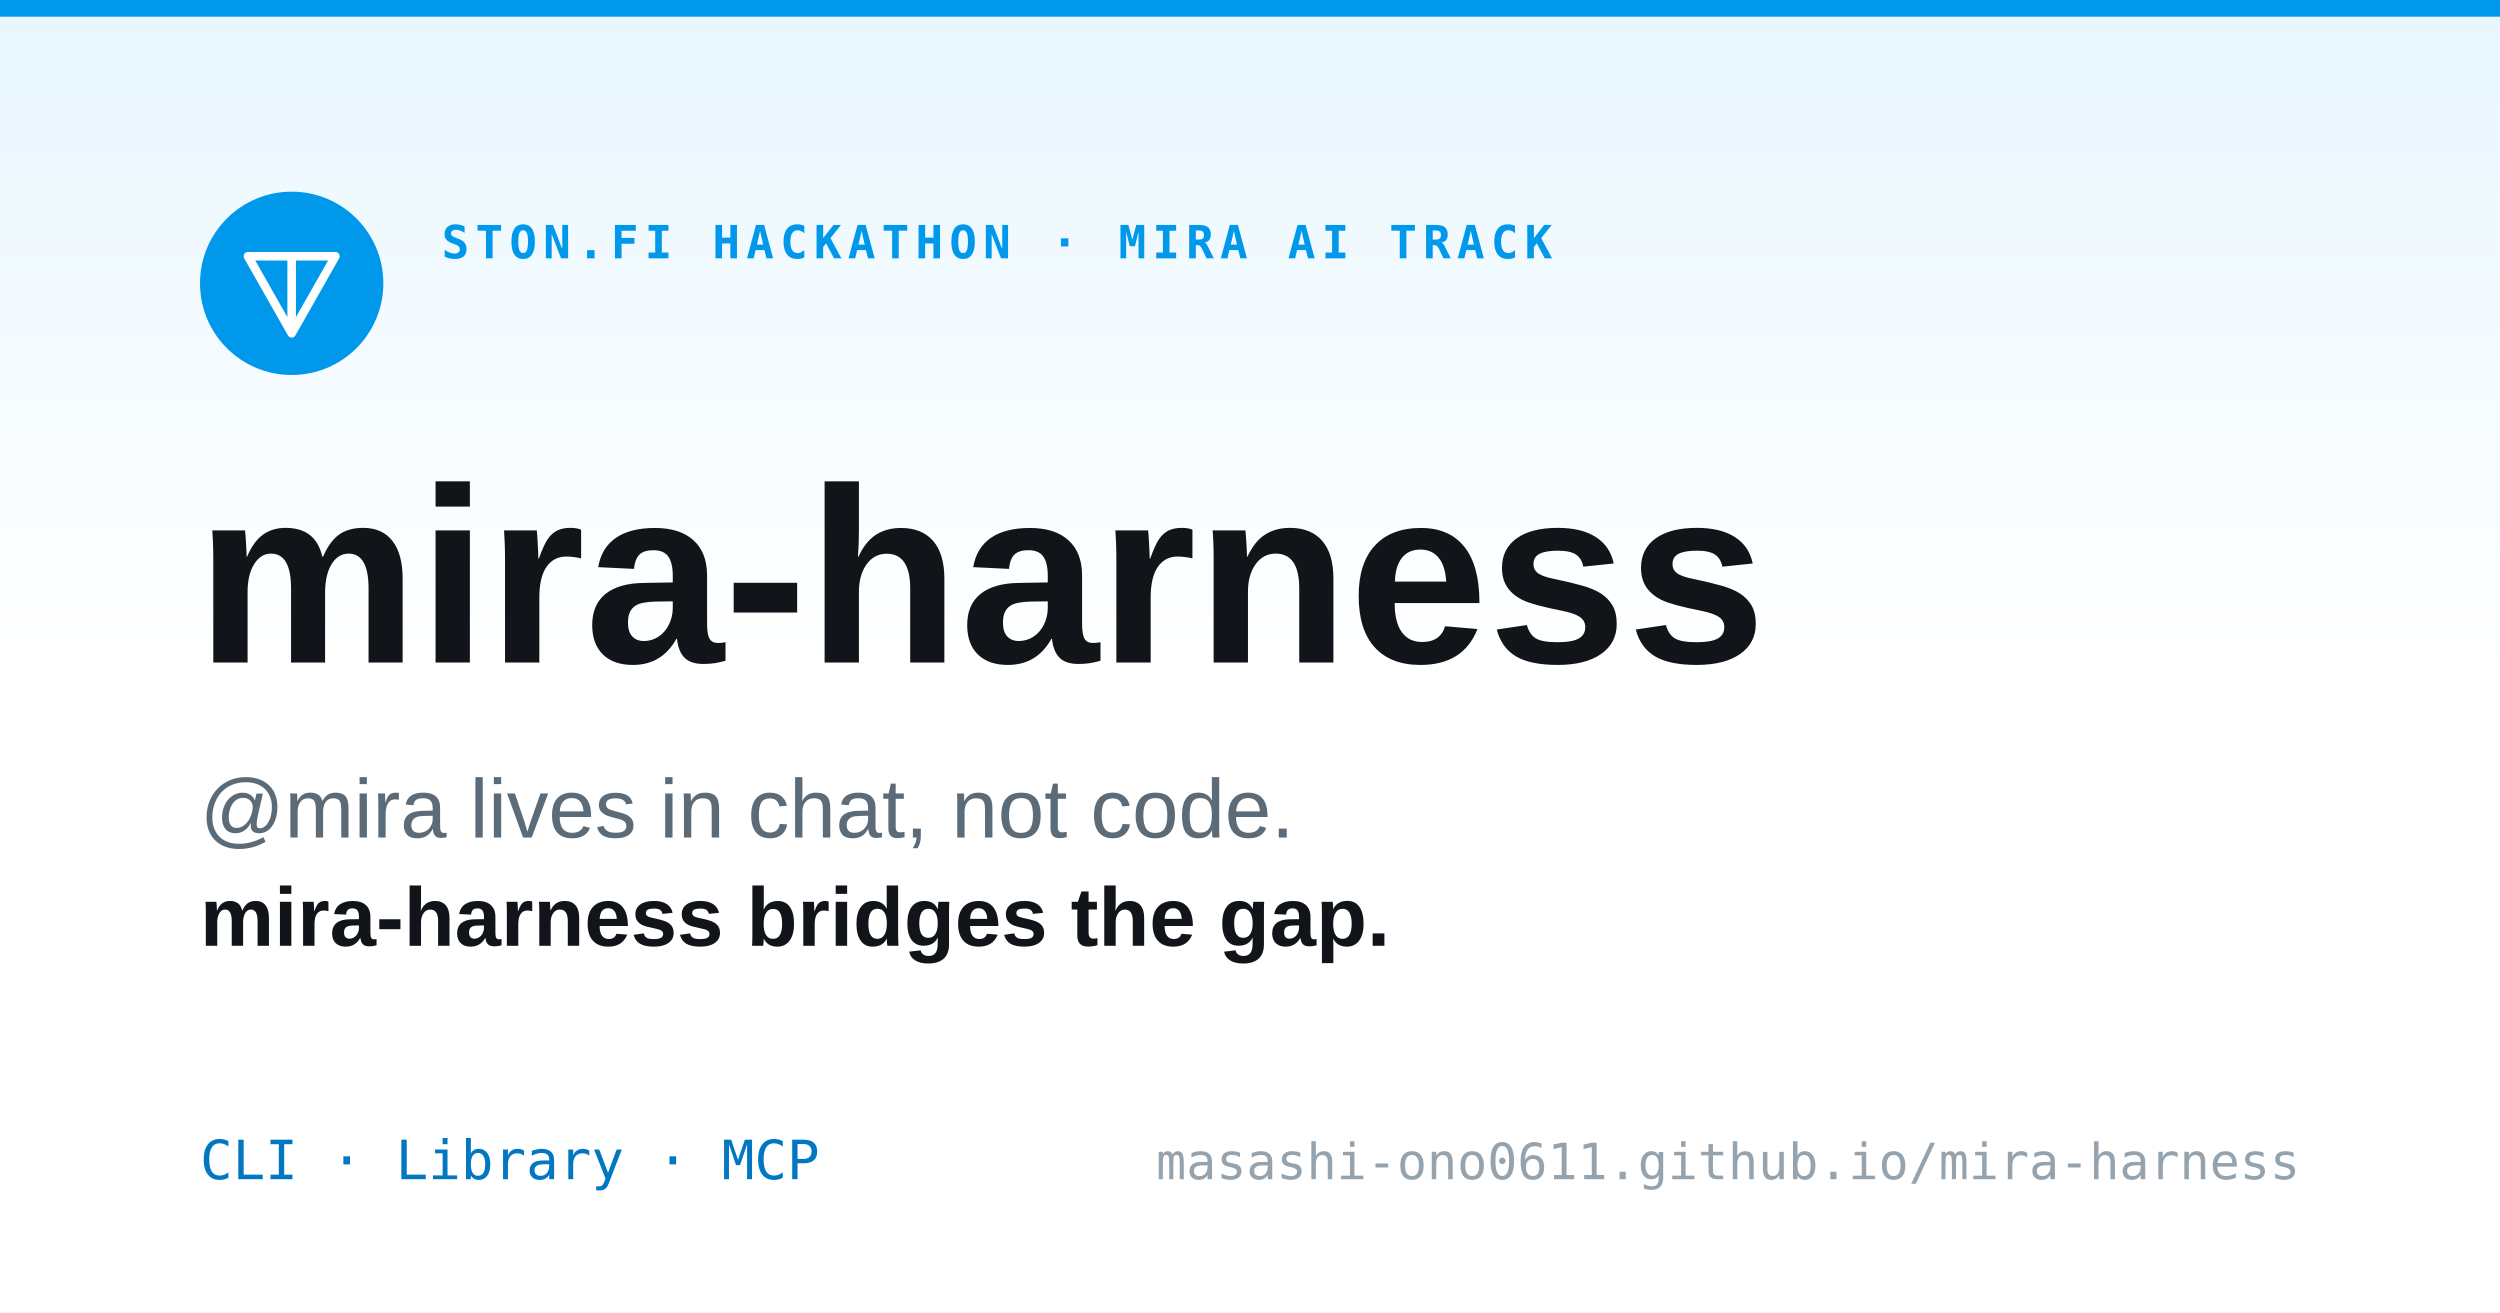
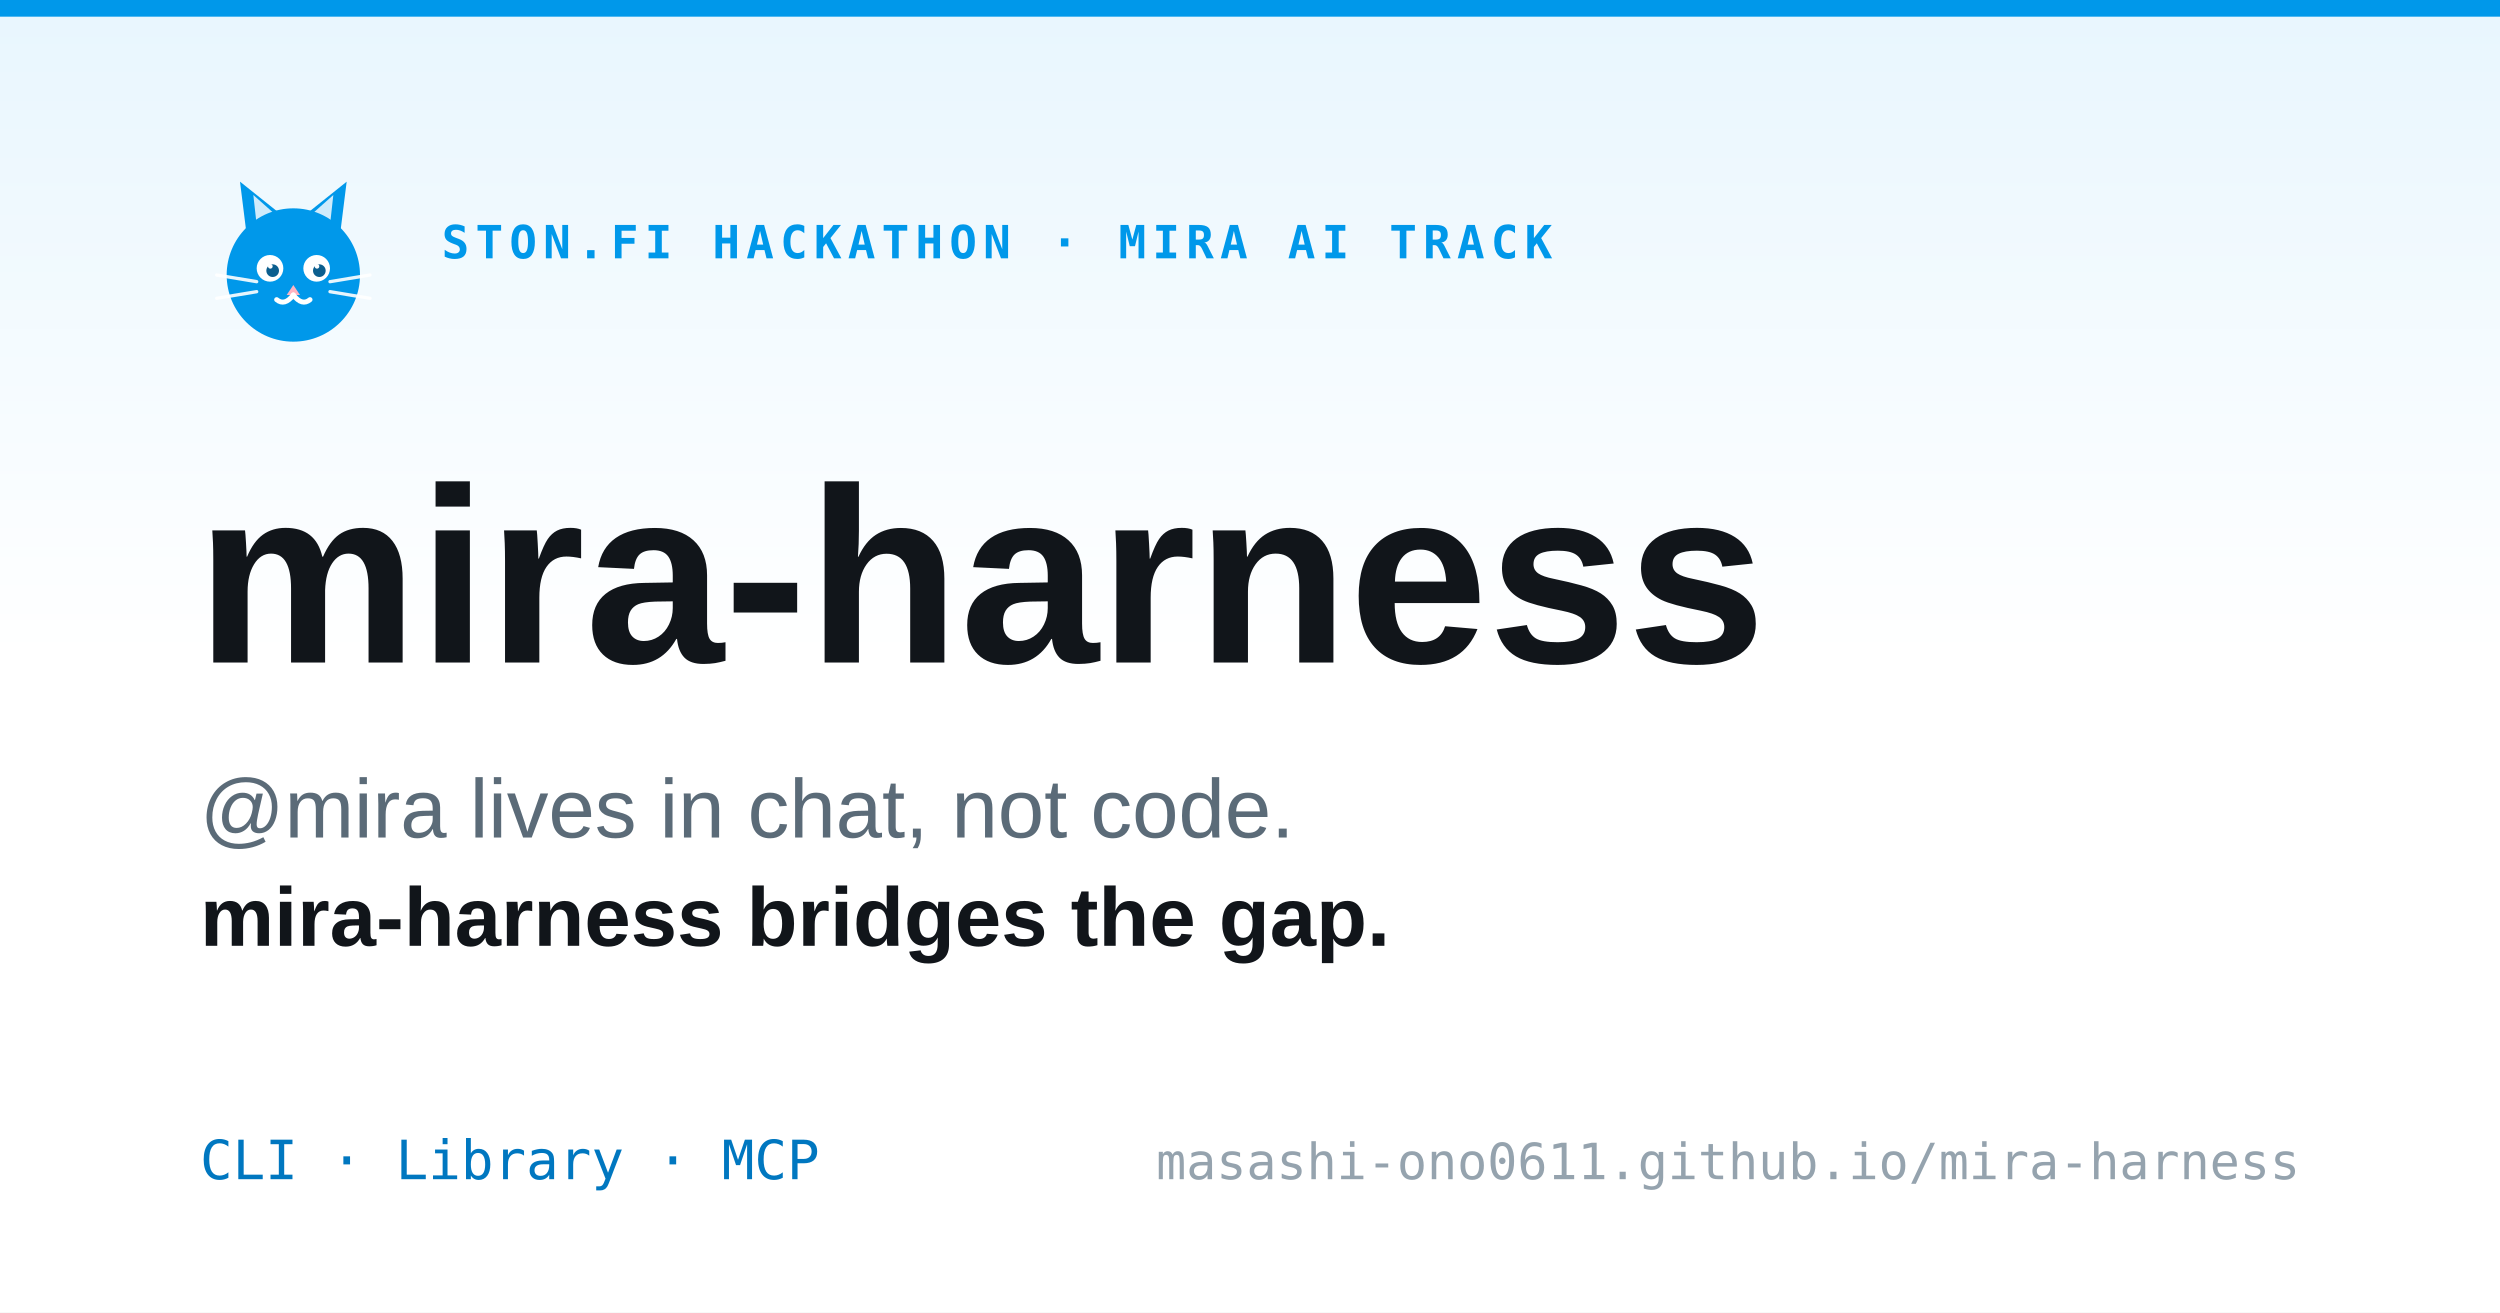
<svg xmlns="http://www.w3.org/2000/svg" width="1200" height="630" viewBox="0 0 1200 630">
  <defs>
    <linearGradient id="bg" x1="0" y1="0" x2="0" y2="1">
      <stop offset="0" stop-color="#E8F6FE" />
      <stop offset="0.5" stop-color="#FFFFFF" />
    </linearGradient>
  </defs>
  <rect width="1200" height="630" fill="url(#bg)" />
  <rect x="0" y="0" width="1200" height="8" fill="#0098EA" />
-   <g transform="translate(96,92)">
-     <circle cx="44" cy="44" r="44" fill="#0098EA" />
-     <path d="M23 31 H65 L44 68 Z M44 31 V68" stroke="#fff" stroke-width="4.1" fill="none" stroke-linejoin="round" stroke-linecap="round" />
+   <g transform="translate(96,84) scale(1.6)">
+     <path d="M14 18 L12 2 L27 14 Z" fill="#0098EA" />
+     <path d="M42 18 L44 2 L29 14 Z" fill="#0098EA" />
+     <path d="M17 15 L16 6 L25 14 Z" fill="#CFEBFB" />
+     <path d="M39 15 L40 6 L31 14 Z" fill="#CFEBFB" />
+     <circle cx="28" cy="30" r="20" fill="#0098EA" />
+     <circle cx="21" cy="28" r="4" fill="#fff" />
+     <circle cx="35" cy="28" r="4" fill="#fff" />
+     <circle cx="21.8" cy="28.7" r="1.9" fill="#0B5E8E" />
+     <circle cx="35.8" cy="28.7" r="1.9" fill="#0B5E8E" />
+     <circle cx="21.1" cy="27.4" r="0.7" fill="#fff" />
+     <circle cx="35.1" cy="27.4" r="0.7" fill="#fff" />
+     <path d="M28 33 L30 36 L26 36 Z" fill="#FFB3C1" />
+     <path d="M28 36 q-2.6 3.4 -5 1.4" stroke="#fff" stroke-width="1.5" fill="none" stroke-linecap="round" />
+     <path d="M28 36 q2.6 3.4 5 1.4" stroke="#fff" stroke-width="1.5" fill="none" stroke-linecap="round" />
+     <g stroke="#fff" stroke-width="1" stroke-linecap="round" opacity="0.9">
+       <line x1="17" y1="32" x2="5" y2="30" />
+       <line x1="17" y1="35" x2="5" y2="37" />
+       <line x1="39" y1="32" x2="51" y2="30" />
+       <line x1="39" y1="35" x2="51" y2="37" />
+     </g>
  </g>
  <text x="212" y="124" font-family="Menlo, monospace" font-size="22" letter-spacing="3" font-weight="700" fill="#0098EA">STON.FI HACKATHON · MIRA AI TRACK</text>
  <text x="94" y="318" font-family="'Helvetica Neue', Arial, sans-serif" font-size="120" font-weight="800" fill="#11151A">mira-harness</text>
  <text x="96" y="402" font-family="'Helvetica Neue', Arial, sans-serif" font-size="40" fill="#5B6B78">@mira lives in chat, not code.</text>
  <text x="96" y="454" font-family="'Helvetica Neue', Arial, sans-serif" font-size="40" font-weight="700" fill="#11151A">mira-harness bridges the gap.</text>
  <text x="96" y="566" font-family="Menlo, monospace" font-size="26" fill="#0077C0">CLI · Library · MCP</text>
  <text x="1104" y="566" text-anchor="end" font-family="Menlo, monospace" font-size="24" fill="#95A3AE">masashi-ono0611.github.io/mira-harness</text>
</svg>
